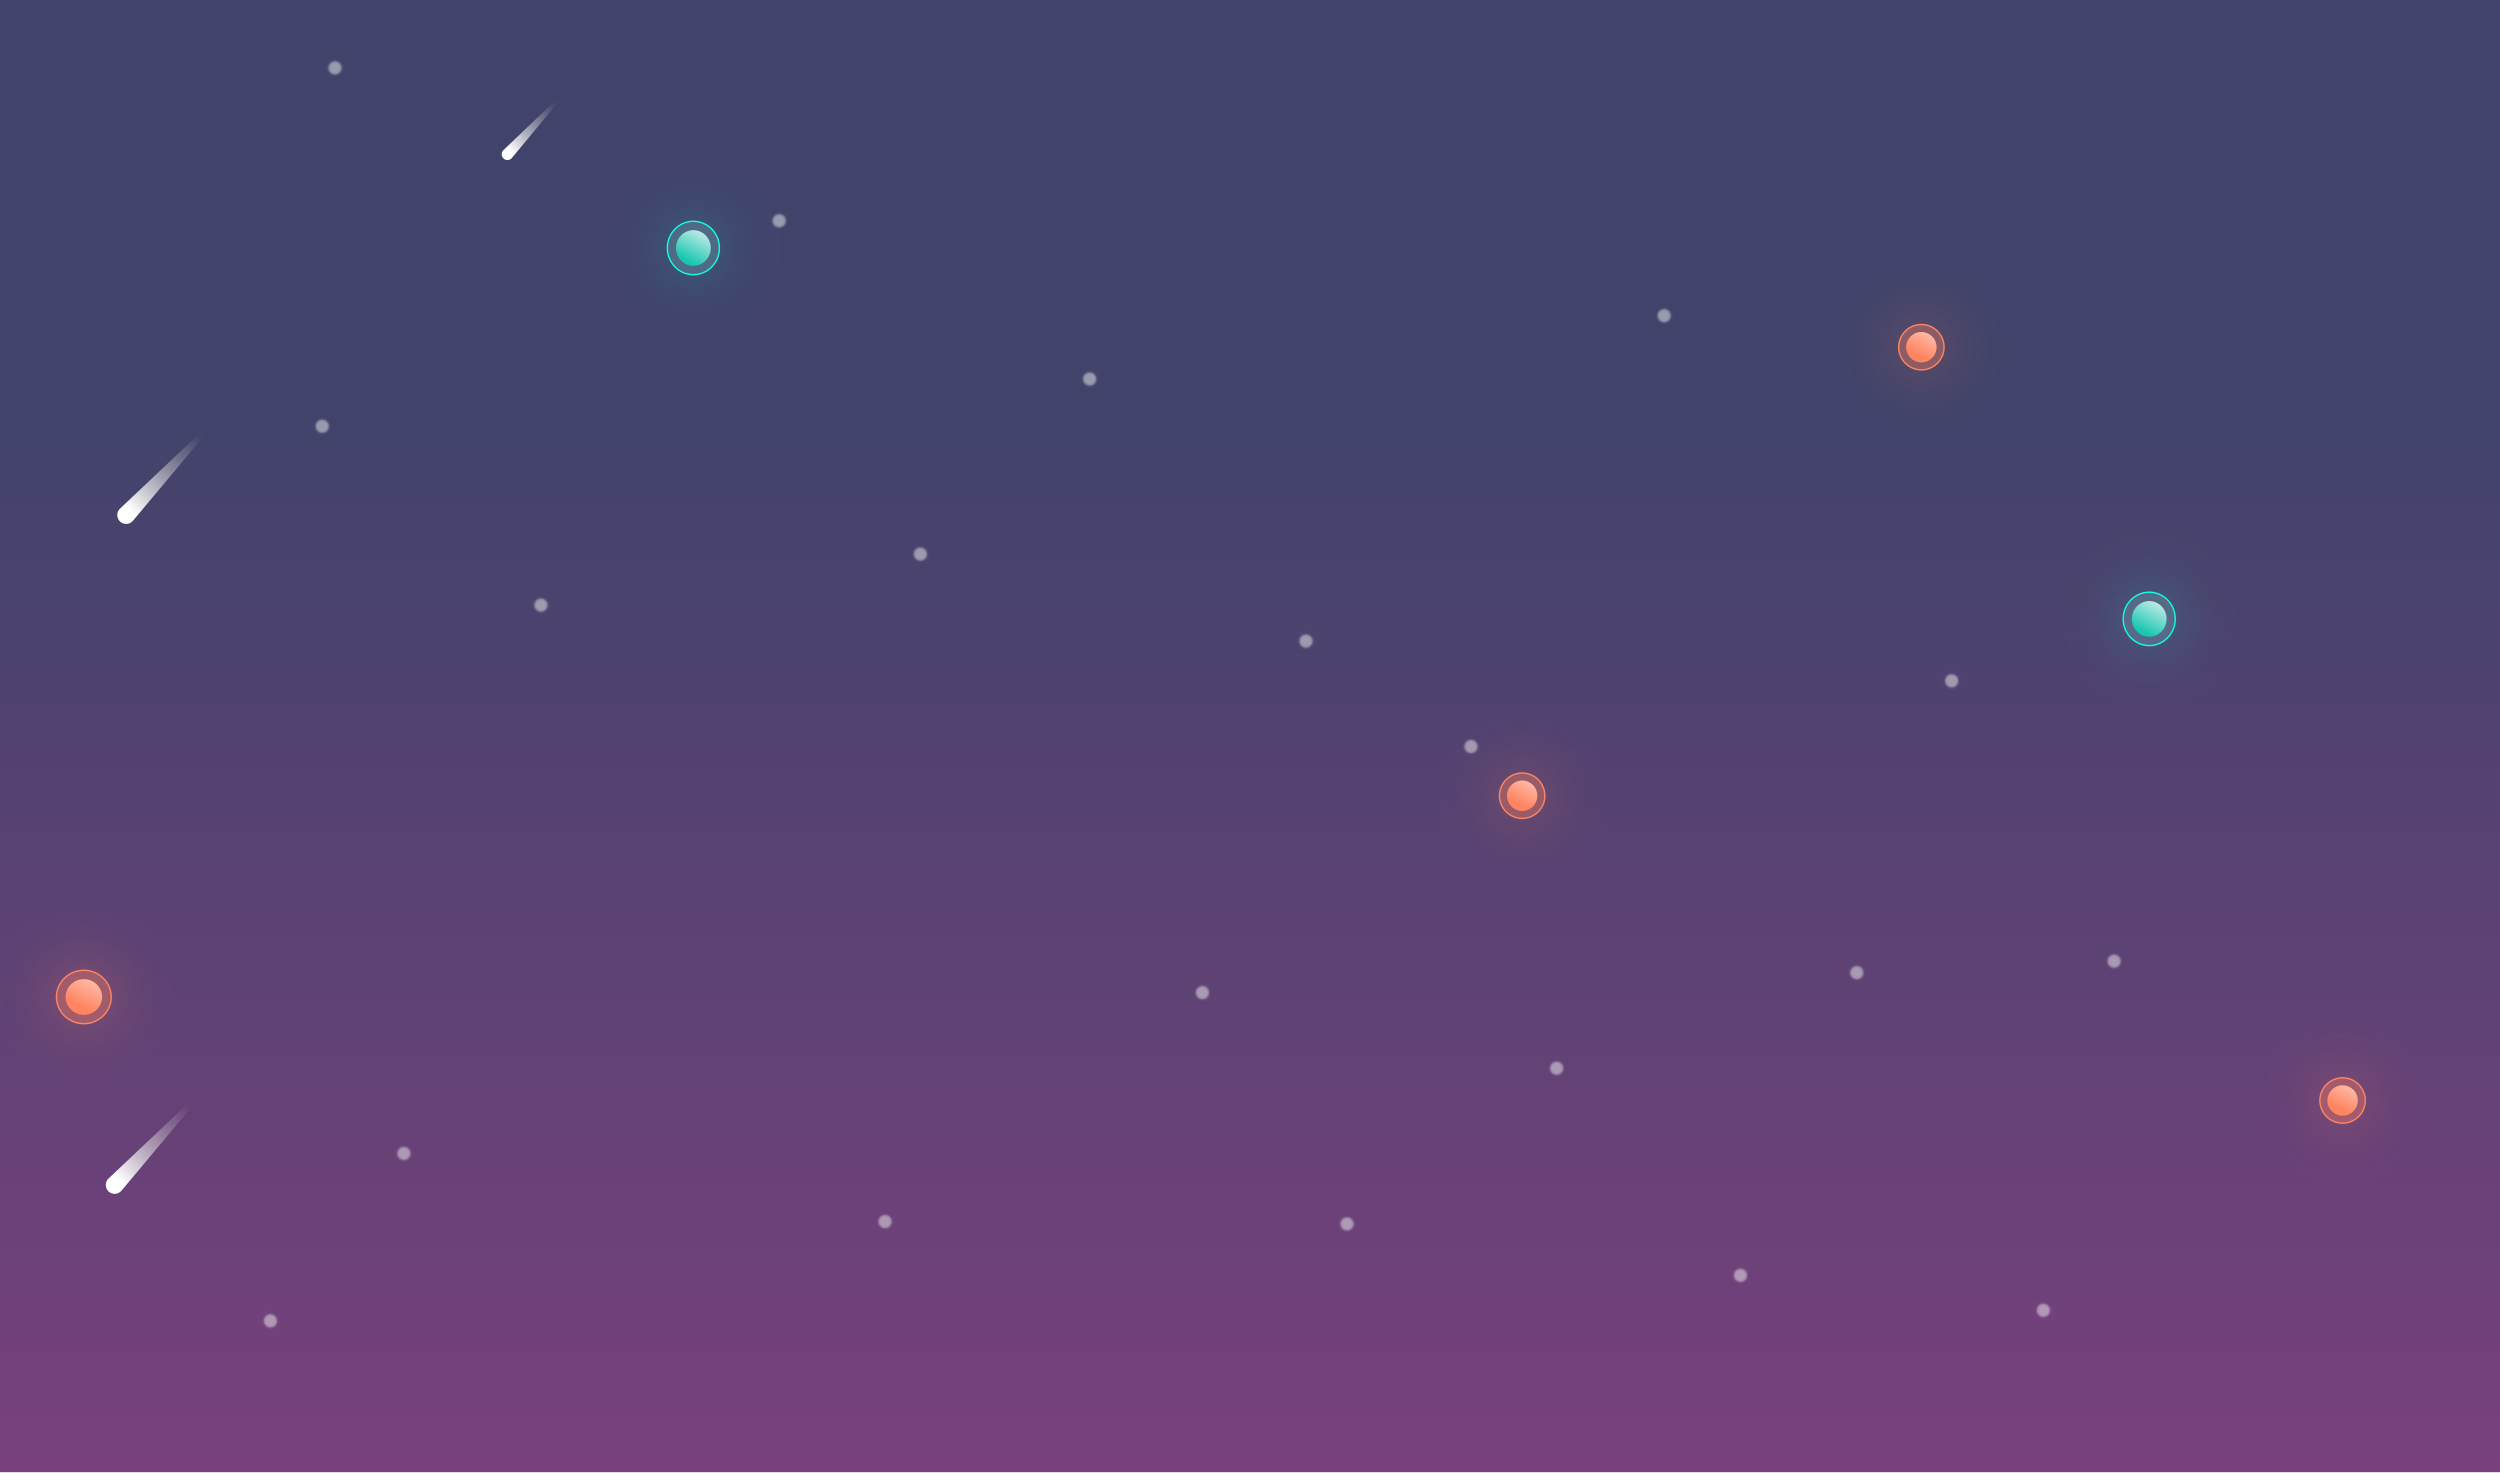
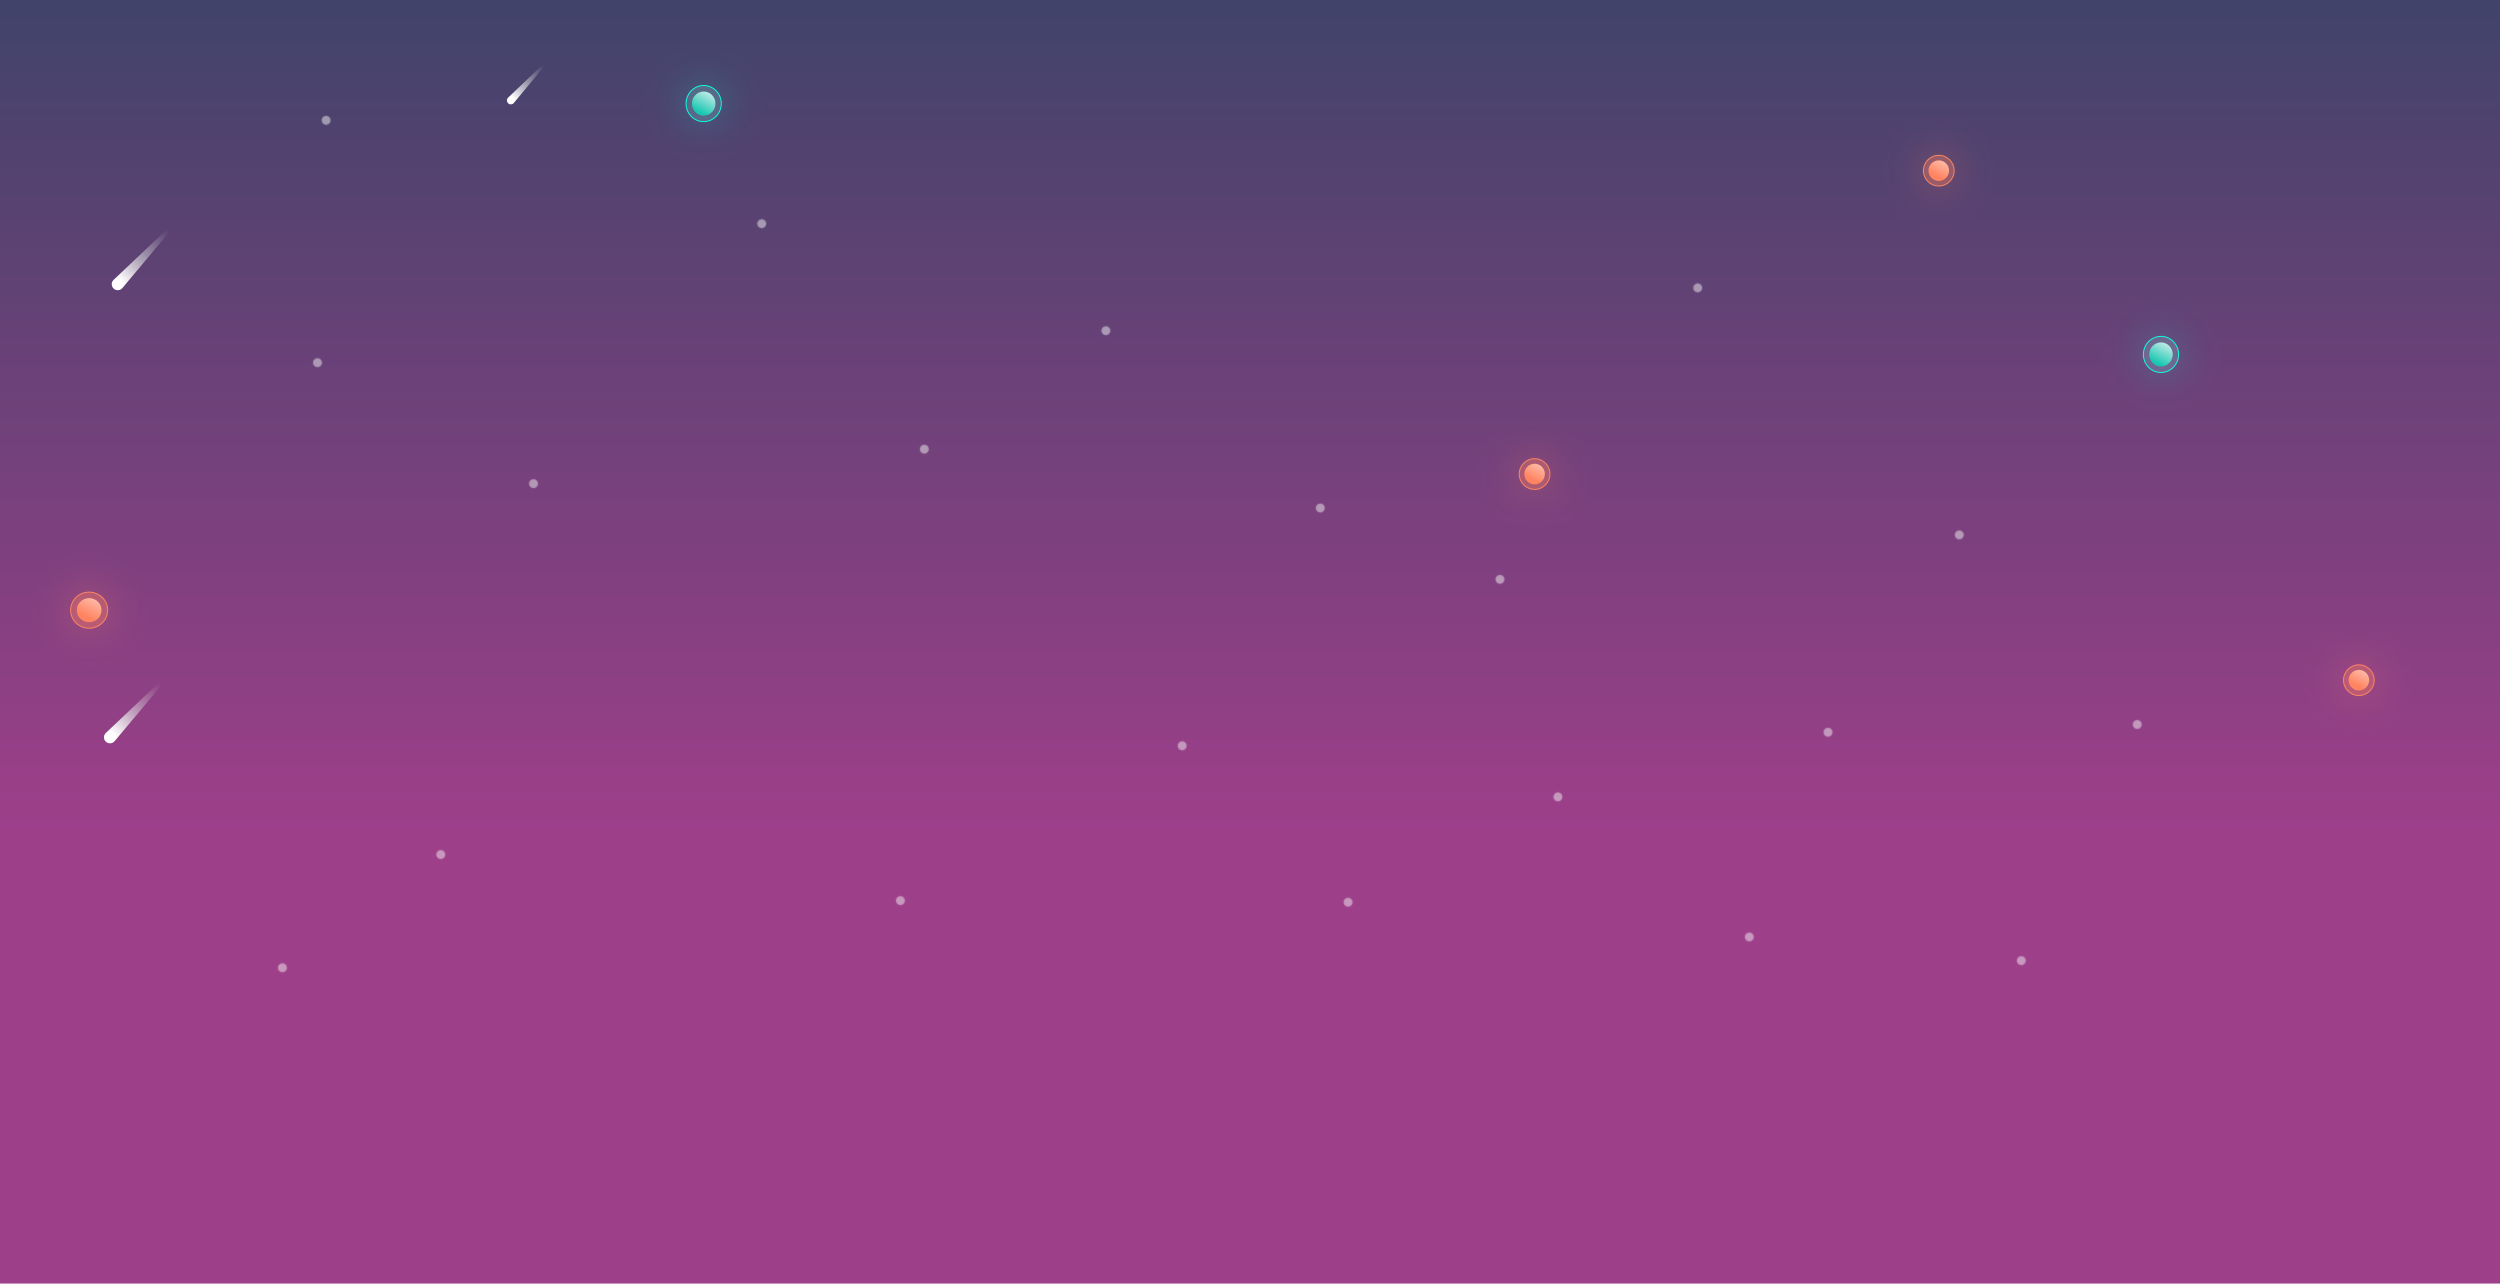
- <svg xmlns="http://www.w3.org/2000/svg" width="1739" height="1024" viewBox="0 0 1739 1024" fill="none">
+ <svg xmlns="http://www.w3.org/2000/svg" width="2571" height="1320" viewBox="0 0 2571 1320" fill="none">
  <g clip-path="url(#clip0)">
-     <rect width="1739" height="1024" fill="white" />
-     <rect x="-11" width="1750" height="1024" fill="url(#paint0_linear)" />
+     <rect width="2571" height="1320" fill="white" />
+     <rect x="-11" width="2582" height="1320" fill="url(#paint0_linear)" />
    <g filter="url(#filter0_f)">
-       <circle cx="908.459" cy="445.964" r="4.585" fill="#F2F2F2" fill-opacity="0.5" />
+       <circle cx="1357.81" cy="522.439" r="4.585" fill="#F2F2F2" fill-opacity="0.5" />
    </g>
    <g filter="url(#filter1_f)">
-       <circle cx="1291.58" cy="676.585" r="4.585" fill="#F2F2F2" fill-opacity="0.5" />
+       <circle cx="1879.94" cy="753.06" r="4.585" fill="#F2F2F2" fill-opacity="0.5" />
    </g>
    <g filter="url(#filter2_f)">
-       <circle cx="1357.58" cy="473.585" r="4.585" fill="#F2F2F2" fill-opacity="0.5" />
+       <circle cx="2014.94" cy="550.06" r="4.585" fill="#F2F2F2" fill-opacity="0.5" />
    </g>
    <g filter="url(#filter3_f)">
-       <circle cx="1157.58" cy="219.585" r="4.585" fill="#F2F2F2" fill-opacity="0.5" />
+       <circle cx="1745.94" cy="296.059" r="4.585" fill="#F2F2F2" fill-opacity="0.5" />
    </g>
    <g filter="url(#filter4_f)">
-       <circle cx="1023.23" cy="519.316" r="4.585" fill="#F2F2F2" fill-opacity="0.5" />
+       <circle cx="1542.58" cy="595.791" r="4.585" fill="#F2F2F2" fill-opacity="0.5" />
    </g>
    <g filter="url(#filter5_f)">
-       <circle cx="224.146" cy="296.508" r="4.585" fill="#F2F2F2" fill-opacity="0.5" />
+       <circle cx="326.499" cy="372.983" r="4.585" fill="#F2F2F2" fill-opacity="0.5" />
    </g>
    <g filter="url(#filter6_f)">
-       <circle cx="1082.83" cy="743.041" r="4.585" fill="#F2F2F2" fill-opacity="0.5" />
+       <circle cx="1602.18" cy="819.516" r="4.585" fill="#F2F2F2" fill-opacity="0.5" />
    </g>
    <g filter="url(#filter7_f)">
-       <circle cx="1470.58" cy="668.585" r="4.585" fill="#F2F2F2" fill-opacity="0.5" />
+       <circle cx="2197.94" cy="745.06" r="4.585" fill="#F2F2F2" fill-opacity="0.5" />
    </g>
    <g filter="url(#filter8_f)">
-       <circle cx="640.236" cy="385.448" r="4.585" fill="#F2F2F2" fill-opacity="0.5" />
+       <circle cx="950.588" cy="461.923" r="4.585" fill="#F2F2F2" fill-opacity="0.5" />
    </g>
    <g filter="url(#filter9_f)">
-       <circle r="4.585" transform="matrix(-0.146595 0.989197 -0.989197 -0.146592 836.403 690.483)" fill="#F2F2F2" fill-opacity="0.5" />
+       <circle r="4.585" transform="matrix(-0.146596 0.989196 -0.989197 -0.14659 1215.75 766.958)" fill="#F2F2F2" fill-opacity="0.5" />
    </g>
    <g filter="url(#filter10_f)">
-       <circle cx="280.944" cy="802.346" r="4.585" transform="rotate(98.4296 280.944 802.346)" fill="#F2F2F2" fill-opacity="0.5" />
+       <circle r="4.585" transform="matrix(-0.146594 0.989197 -0.989197 -0.146593 453.296 878.821)" fill="#F2F2F2" fill-opacity="0.5" />
    </g>
    <g filter="url(#filter11_f)">
-       <circle cx="376.302" cy="420.913" r="4.585" transform="rotate(98.4296 376.302 420.913)" fill="#F2F2F2" fill-opacity="0.5" />
+       <circle cx="548.654" cy="497.388" r="4.585" transform="rotate(98.4296 548.654 497.388)" fill="#F2F2F2" fill-opacity="0.5" />
    </g>
    <g filter="url(#filter12_f)">
-       <circle r="4.585" transform="matrix(-0.146595 0.989197 -0.989197 -0.146592 615.64 849.721)" fill="#F2F2F2" fill-opacity="0.5" />
+       <ellipse cx="925.993" cy="926.196" rx="4.585" ry="4.585" transform="rotate(98.4296 925.993 926.196)" fill="#F2F2F2" fill-opacity="0.5" />
    </g>
    <g filter="url(#filter13_f)">
-       <circle r="4.585" transform="matrix(-0.146595 0.989197 -0.989197 -0.146592 1421.36 911.458)" fill="#F2F2F2" fill-opacity="0.5" />
+       <circle r="4.585" transform="matrix(-0.146595 0.989197 -0.989197 -0.146592 2078.72 987.933)" fill="#F2F2F2" fill-opacity="0.5" />
    </g>
    <g filter="url(#filter14_f)">
-       <circle cx="188.093" cy="918.793" r="4.585" transform="rotate(98.4296 188.093 918.793)" fill="#F2F2F2" fill-opacity="0.5" />
+       <circle r="4.585" transform="matrix(-0.146593 0.989197 -0.989197 -0.146594 290.445 995.268)" fill="#F2F2F2" fill-opacity="0.5" />
    </g>
    <g filter="url(#filter15_f)">
-       <circle cx="542.009" cy="153.596" r="4.585" transform="rotate(178.405 542.009 153.596)" fill="#F2F2F2" fill-opacity="0.5" />
+       <circle cx="783.361" cy="230.071" r="4.585" transform="rotate(178.405 783.361 230.071)" fill="#F2F2F2" fill-opacity="0.5" />
    </g>
    <g filter="url(#filter16_f)">
-       <circle cx="757.969" cy="263.625" r="4.585" transform="rotate(178.405 757.969 263.625)" fill="#F2F2F2" fill-opacity="0.5" />
+       <circle cx="1137.32" cy="340.1" r="4.585" transform="rotate(178.405 1137.32 340.1)" fill="#F2F2F2" fill-opacity="0.5" />
    </g>
    <g filter="url(#filter17_f)">
-       <circle cx="233.044" cy="47.235" r="4.585" transform="rotate(178.405 233.044 47.2354)" fill="#F2F2F2" fill-opacity="0.5" />
+       <circle cx="335.397" cy="123.71" r="4.585" transform="rotate(178.405 335.397 123.71)" fill="#F2F2F2" fill-opacity="0.5" />
    </g>
    <g filter="url(#filter18_f)">
-       <circle cx="937.009" cy="851.362" r="4.585" transform="rotate(178.405 937.009 851.362)" fill="#F2F2F2" fill-opacity="0.5" />
+       <circle cx="1386.36" cy="927.837" r="4.585" transform="rotate(178.405 1386.36 927.837)" fill="#F2F2F2" fill-opacity="0.5" />
    </g>
    <g filter="url(#filter19_f)">
-       <circle cx="1210.65" cy="887.122" r="4.585" transform="rotate(178.405 1210.65 887.122)" fill="#F2F2F2" fill-opacity="0.5" />
-     </g>
-     <path d="M142.921 299.628C142.295 299.052 141.328 299.058 140.71 299.643L83.49 353.777C80.892 356.235 80.917 360.375 83.544 362.802V362.802C86.143 365.203 90.225 364.942 92.496 362.23L143.066 301.855C143.621 301.193 143.557 300.213 142.921 299.628V299.628Z" fill="url(#paint1_linear)" />
-     <path d="M134.921 765.628C134.295 765.052 133.328 765.058 132.71 765.643L75.49 819.777C72.892 822.235 72.917 826.375 75.544 828.802V828.802C78.143 831.203 82.225 830.942 84.496 828.23L135.066 767.855C135.621 767.193 135.557 766.213 134.921 765.628V765.628Z" fill="url(#paint2_linear)" />
-     <path d="M388.679 69.021C388.273 68.645 387.648 68.649 387.248 69.031L350.224 104.368C348.542 105.973 348.558 108.676 350.258 110.26V110.26C351.94 111.827 354.581 111.657 356.05 109.887L388.773 70.475C389.131 70.043 389.09 69.403 388.679 69.021V69.021Z" fill="url(#paint3_linear)" />
-     <path d="M500.423 172.5C500.423 182.767 492.305 191.07 482.318 191.07C472.331 191.07 464.213 182.767 464.213 172.5C464.213 162.232 472.331 153.93 482.318 153.93C492.305 153.93 500.423 162.232 500.423 172.5Z" fill="#C9FFF8" fill-opacity="0.14" stroke="#0CFFE1" />
+       <circle r="4.585" transform="matrix(-0.999613 0.0278334 -0.0278344 -0.999613 1799 963.596)" fill="#F2F2F2" fill-opacity="0.5" />
+     </g>
+     <path d="M176.274 233.628C175.648 233.052 174.681 233.058 174.063 233.643L116.843 287.777C114.245 290.235 114.269 294.375 116.897 296.802C119.496 299.203 123.577 298.942 125.849 296.23L176.419 235.855C176.974 235.193 176.91 234.213 176.274 233.628Z" fill="url(#paint1_linear)" />
+     <path d="M168.274 699.628C167.648 699.052 166.681 699.058 166.063 699.643L108.843 753.777C106.245 756.235 106.269 760.375 108.897 762.802C111.496 765.203 115.577 764.942 117.849 762.23L168.419 701.855C168.974 701.193 168.91 700.213 168.274 699.628Z" fill="url(#paint2_linear)" />
+     <path d="M561.031 65.021C560.626 64.645 560 64.649 559.6 65.031L522.576 100.368C520.894 101.973 520.91 104.676 522.611 106.26C524.292 107.827 526.933 107.657 528.403 105.887L561.125 66.475C561.484 66.043 561.442 65.403 561.031 65.021Z" fill="url(#paint3_linear)" />
+     <path d="M741.775 106.5C741.775 116.768 733.658 125.07 723.671 125.07C713.683 125.07 705.566 116.768 705.566 106.5C705.566 96.233 713.683 87.93 723.671 87.93C733.658 87.93 741.775 96.233 741.775 106.5Z" fill="#C9FFF8" fill-opacity="0.14" stroke="#0CFFE1" />
    <g filter="url(#filter20_f)">
-       <ellipse cx="482.318" cy="172.5" rx="20" ry="20.5" fill="#0CFFE1" fill-opacity="0.24" />
-     </g>
-     <ellipse cx="482.318" cy="172.5" rx="12.093" ry="12.395" fill="url(#paint4_linear)" />
-     <path d="M1513.1 430.5C1513.1 440.767 1504.99 449.07 1495 449.07C1485.01 449.07 1476.9 440.767 1476.9 430.5C1476.9 420.232 1485.01 411.93 1495 411.93C1504.99 411.93 1513.1 420.232 1513.1 430.5Z" fill="#C9FFF8" fill-opacity="0.14" stroke="#0CFFE1" />
+       <ellipse cx="723.67" cy="106.5" rx="20" ry="20.5" fill="#0CFFE1" fill-opacity="0.24" />
+     </g>
+     <ellipse cx="723.67" cy="106.5" rx="12.093" ry="12.395" fill="url(#paint4_linear)" />
+     <path d="M2240.46 364.5C2240.46 374.767 2232.34 383.07 2222.35 383.07C2212.37 383.07 2204.25 374.767 2204.25 364.5C2204.25 354.232 2212.37 345.93 2222.35 345.93C2232.34 345.93 2240.46 354.232 2240.46 364.5Z" fill="#C9FFF8" fill-opacity="0.14" stroke="#0CFFE1" />
    <g filter="url(#filter21_f)">
-       <ellipse cx="1495" cy="430.5" rx="20" ry="20.5" fill="#0CFFE1" fill-opacity="0.24" />
-     </g>
-     <ellipse cx="1495" cy="430.5" rx="12.093" ry="12.395" fill="url(#paint5_linear)" />
-     <path d="M77.353 693.5C77.353 703.744 68.842 712.07 58.318 712.07C47.794 712.07 39.283 703.744 39.283 693.5C39.283 683.255 47.794 674.93 58.318 674.93C68.842 674.93 77.353 683.255 77.353 693.5Z" fill="#FF8360" fill-opacity="0.34" stroke="#FF8562" />
+       <ellipse cx="2222.35" cy="364.5" rx="20" ry="20.5" fill="#0CFFE1" fill-opacity="0.24" />
+     </g>
+     <ellipse cx="2222.35" cy="364.5" rx="12.093" ry="12.395" fill="url(#paint5_linear)" />
+     <path d="M110.706 627.5C110.706 637.745 102.195 646.07 91.671 646.07C81.147 646.07 72.636 637.745 72.636 627.5C72.636 617.255 81.147 608.93 91.671 608.93C102.195 608.93 110.706 617.255 110.706 627.5Z" fill="#FF8360" fill-opacity="0.34" stroke="#FF8562" />
    <g filter="url(#filter22_f)">
-       <ellipse cx="58.318" cy="693.5" rx="21" ry="20.5" fill="#FF8360" fill-opacity="0.34" />
-     </g>
-     <ellipse cx="58.318" cy="693.5" rx="12.698" ry="12.395" fill="url(#paint6_linear)" />
-     <circle cx="1058.82" cy="553.5" r="15.779" fill="#FF8360" fill-opacity="0.34" stroke="#FF8562" />
+       <ellipse cx="91.67" cy="627.5" rx="21" ry="20.5" fill="#FF8360" fill-opacity="0.34" />
+     </g>
+     <ellipse cx="91.67" cy="627.5" rx="12.698" ry="12.395" fill="url(#paint6_linear)" />
+     <circle cx="1578.17" cy="487.5" r="15.779" fill="#FF8360" fill-opacity="0.34" stroke="#FF8562" />
    <g filter="url(#filter23_f)">
-       <circle cx="1058.82" cy="553.5" r="17.5" fill="#FF8360" fill-opacity="0.34" />
-     </g>
-     <circle cx="1058.82" cy="553.5" r="10.581" fill="url(#paint7_linear)" />
-     <circle cx="1336.5" cy="241.5" r="15.779" fill="#FF8360" fill-opacity="0.34" stroke="#FF8562" />
+       <circle cx="1578.17" cy="487.5" r="17.5" fill="#FF8360" fill-opacity="0.34" />
+     </g>
+     <circle cx="1578.17" cy="487.5" r="10.581" fill="url(#paint7_linear)" />
+     <circle cx="1993.85" cy="175.5" r="15.779" fill="#FF8360" fill-opacity="0.34" stroke="#FF8562" />
    <g filter="url(#filter24_f)">
-       <circle cx="1336.5" cy="241.5" r="17.5" fill="#FF8360" fill-opacity="0.34" />
-     </g>
-     <circle cx="1336.5" cy="241.5" r="10.581" fill="url(#paint8_linear)" />
-     <circle cx="1629.5" cy="765.5" r="15.779" fill="#FF8360" fill-opacity="0.34" stroke="#FF8562" />
+       <circle cx="1993.85" cy="175.5" r="17.5" fill="#FF8360" fill-opacity="0.34" />
+     </g>
+     <circle cx="1993.85" cy="175.5" r="10.581" fill="url(#paint8_linear)" />
+     <circle cx="2425.85" cy="699.5" r="15.779" fill="#FF8360" fill-opacity="0.34" stroke="#FF8562" />
    <g filter="url(#filter25_f)">
-       <circle cx="1629.5" cy="765.5" r="17.5" fill="#FF8360" fill-opacity="0.34" />
-     </g>
-     <circle cx="1629.5" cy="765.5" r="10.581" fill="url(#paint9_linear)" />
+       <circle cx="2425.85" cy="699.5" r="17.5" fill="#FF8360" fill-opacity="0.34" />
+     </g>
+     <circle cx="2425.85" cy="699.5" r="10.581" fill="url(#paint9_linear)" />
  </g>
  <defs>
-     <filter id="filter0_f" x="901.875" y="439.379" width="13.169" height="13.169" filterUnits="userSpaceOnUse" color-interpolation-filters="sRGB">
-       <feFlood flood-opacity="0" result="BackgroundImageFix" />
-       <feBlend mode="normal" in="SourceGraphic" in2="BackgroundImageFix" result="shape" />
-       <feGaussianBlur stdDeviation="1" result="effect1_foregroundBlur" />
-     </filter>
-     <filter id="filter1_f" x="1285" y="670" width="13.169" height="13.169" filterUnits="userSpaceOnUse" color-interpolation-filters="sRGB">
-       <feFlood flood-opacity="0" result="BackgroundImageFix" />
-       <feBlend mode="normal" in="SourceGraphic" in2="BackgroundImageFix" result="shape" />
-       <feGaussianBlur stdDeviation="1" result="effect1_foregroundBlur" />
-     </filter>
-     <filter id="filter2_f" x="1351" y="467" width="13.169" height="13.169" filterUnits="userSpaceOnUse" color-interpolation-filters="sRGB">
-       <feFlood flood-opacity="0" result="BackgroundImageFix" />
-       <feBlend mode="normal" in="SourceGraphic" in2="BackgroundImageFix" result="shape" />
-       <feGaussianBlur stdDeviation="1" result="effect1_foregroundBlur" />
-     </filter>
-     <filter id="filter3_f" x="1151" y="213" width="13.169" height="13.169" filterUnits="userSpaceOnUse" color-interpolation-filters="sRGB">
-       <feFlood flood-opacity="0" result="BackgroundImageFix" />
-       <feBlend mode="normal" in="SourceGraphic" in2="BackgroundImageFix" result="shape" />
-       <feGaussianBlur stdDeviation="1" result="effect1_foregroundBlur" />
-     </filter>
-     <filter id="filter4_f" x="1016.65" y="512.732" width="13.169" height="13.169" filterUnits="userSpaceOnUse" color-interpolation-filters="sRGB">
-       <feFlood flood-opacity="0" result="BackgroundImageFix" />
-       <feBlend mode="normal" in="SourceGraphic" in2="BackgroundImageFix" result="shape" />
-       <feGaussianBlur stdDeviation="1" result="effect1_foregroundBlur" />
-     </filter>
-     <filter id="filter5_f" x="217.562" y="289.923" width="13.169" height="13.169" filterUnits="userSpaceOnUse" color-interpolation-filters="sRGB">
-       <feFlood flood-opacity="0" result="BackgroundImageFix" />
-       <feBlend mode="normal" in="SourceGraphic" in2="BackgroundImageFix" result="shape" />
-       <feGaussianBlur stdDeviation="1" result="effect1_foregroundBlur" />
-     </filter>
-     <filter id="filter6_f" x="1076.25" y="736.457" width="13.169" height="13.169" filterUnits="userSpaceOnUse" color-interpolation-filters="sRGB">
-       <feFlood flood-opacity="0" result="BackgroundImageFix" />
-       <feBlend mode="normal" in="SourceGraphic" in2="BackgroundImageFix" result="shape" />
-       <feGaussianBlur stdDeviation="1" result="effect1_foregroundBlur" />
-     </filter>
-     <filter id="filter7_f" x="1464" y="662" width="13.169" height="13.169" filterUnits="userSpaceOnUse" color-interpolation-filters="sRGB">
-       <feFlood flood-opacity="0" result="BackgroundImageFix" />
-       <feBlend mode="normal" in="SourceGraphic" in2="BackgroundImageFix" result="shape" />
-       <feGaussianBlur stdDeviation="1" result="effect1_foregroundBlur" />
-     </filter>
-     <filter id="filter8_f" x="633.651" y="378.863" width="13.169" height="13.169" filterUnits="userSpaceOnUse" color-interpolation-filters="sRGB">
-       <feFlood flood-opacity="0" result="BackgroundImageFix" />
-       <feBlend mode="normal" in="SourceGraphic" in2="BackgroundImageFix" result="shape" />
-       <feGaussianBlur stdDeviation="1" result="effect1_foregroundBlur" />
-     </filter>
-     <filter id="filter9_f" x="829.817" y="683.898" width="13.17" height="13.17" filterUnits="userSpaceOnUse" color-interpolation-filters="sRGB">
-       <feFlood flood-opacity="0" result="BackgroundImageFix" />
-       <feBlend mode="normal" in="SourceGraphic" in2="BackgroundImageFix" result="shape" />
-       <feGaussianBlur stdDeviation="1" result="effect1_foregroundBlur" />
-     </filter>
-     <filter id="filter10_f" x="273.736" y="795.139" width="14.414" height="14.414" filterUnits="userSpaceOnUse" color-interpolation-filters="sRGB">
-       <feFlood flood-opacity="0" result="BackgroundImageFix" />
-       <feBlend mode="normal" in="SourceGraphic" in2="BackgroundImageFix" result="shape" />
-       <feGaussianBlur stdDeviation="1" result="effect1_foregroundBlur" />
-     </filter>
-     <filter id="filter11_f" x="369.095" y="413.706" width="14.414" height="14.414" filterUnits="userSpaceOnUse" color-interpolation-filters="sRGB">
-       <feFlood flood-opacity="0" result="BackgroundImageFix" />
-       <feBlend mode="normal" in="SourceGraphic" in2="BackgroundImageFix" result="shape" />
-       <feGaussianBlur stdDeviation="1" result="effect1_foregroundBlur" />
-     </filter>
-     <filter id="filter12_f" x="609.055" y="843.136" width="13.17" height="13.17" filterUnits="userSpaceOnUse" color-interpolation-filters="sRGB">
-       <feFlood flood-opacity="0" result="BackgroundImageFix" />
-       <feBlend mode="normal" in="SourceGraphic" in2="BackgroundImageFix" result="shape" />
-       <feGaussianBlur stdDeviation="1" result="effect1_foregroundBlur" />
-     </filter>
-     <filter id="filter13_f" x="1414.78" y="904.873" width="13.17" height="13.17" filterUnits="userSpaceOnUse" color-interpolation-filters="sRGB">
-       <feFlood flood-opacity="0" result="BackgroundImageFix" />
-       <feBlend mode="normal" in="SourceGraphic" in2="BackgroundImageFix" result="shape" />
-       <feGaussianBlur stdDeviation="1" result="effect1_foregroundBlur" />
-     </filter>
-     <filter id="filter14_f" x="180.886" y="911.586" width="14.414" height="14.414" filterUnits="userSpaceOnUse" color-interpolation-filters="sRGB">
-       <feFlood flood-opacity="0" result="BackgroundImageFix" />
-       <feBlend mode="normal" in="SourceGraphic" in2="BackgroundImageFix" result="shape" />
-       <feGaussianBlur stdDeviation="1" result="effect1_foregroundBlur" />
-     </filter>
-     <filter id="filter15_f" x="535.298" y="146.886" width="13.421" height="13.421" filterUnits="userSpaceOnUse" color-interpolation-filters="sRGB">
-       <feFlood flood-opacity="0" result="BackgroundImageFix" />
-       <feBlend mode="normal" in="SourceGraphic" in2="BackgroundImageFix" result="shape" />
-       <feGaussianBlur stdDeviation="1" result="effect1_foregroundBlur" />
-     </filter>
-     <filter id="filter16_f" x="751.258" y="256.915" width="13.421" height="13.421" filterUnits="userSpaceOnUse" color-interpolation-filters="sRGB">
-       <feFlood flood-opacity="0" result="BackgroundImageFix" />
-       <feBlend mode="normal" in="SourceGraphic" in2="BackgroundImageFix" result="shape" />
-       <feGaussianBlur stdDeviation="1" result="effect1_foregroundBlur" />
-     </filter>
-     <filter id="filter17_f" x="226.334" y="40.525" width="13.421" height="13.421" filterUnits="userSpaceOnUse" color-interpolation-filters="sRGB">
-       <feFlood flood-opacity="0" result="BackgroundImageFix" />
-       <feBlend mode="normal" in="SourceGraphic" in2="BackgroundImageFix" result="shape" />
-       <feGaussianBlur stdDeviation="1" result="effect1_foregroundBlur" />
-     </filter>
-     <filter id="filter18_f" x="930.299" y="844.652" width="13.421" height="13.421" filterUnits="userSpaceOnUse" color-interpolation-filters="sRGB">
-       <feFlood flood-opacity="0" result="BackgroundImageFix" />
-       <feBlend mode="normal" in="SourceGraphic" in2="BackgroundImageFix" result="shape" />
-       <feGaussianBlur stdDeviation="1" result="effect1_foregroundBlur" />
-     </filter>
-     <filter id="filter19_f" x="1203.94" y="880.411" width="13.421" height="13.421" filterUnits="userSpaceOnUse" color-interpolation-filters="sRGB">
-       <feFlood flood-opacity="0" result="BackgroundImageFix" />
-       <feBlend mode="normal" in="SourceGraphic" in2="BackgroundImageFix" result="shape" />
-       <feGaussianBlur stdDeviation="1" result="effect1_foregroundBlur" />
-     </filter>
-     <filter id="filter20_f" x="422.318" y="112" width="120" height="121" filterUnits="userSpaceOnUse" color-interpolation-filters="sRGB">
-       <feFlood flood-opacity="0" result="BackgroundImageFix" />
-       <feBlend mode="normal" in="SourceGraphic" in2="BackgroundImageFix" result="shape" />
-       <feGaussianBlur stdDeviation="20" result="effect1_foregroundBlur" />
-     </filter>
-     <filter id="filter21_f" x="1435" y="370" width="120" height="121" filterUnits="userSpaceOnUse" color-interpolation-filters="sRGB">
-       <feFlood flood-opacity="0" result="BackgroundImageFix" />
-       <feBlend mode="normal" in="SourceGraphic" in2="BackgroundImageFix" result="shape" />
-       <feGaussianBlur stdDeviation="20" result="effect1_foregroundBlur" />
-     </filter>
-     <filter id="filter22_f" x="-2.682" y="633" width="122" height="121" filterUnits="userSpaceOnUse" color-interpolation-filters="sRGB">
-       <feFlood flood-opacity="0" result="BackgroundImageFix" />
-       <feBlend mode="normal" in="SourceGraphic" in2="BackgroundImageFix" result="shape" />
-       <feGaussianBlur stdDeviation="20" result="effect1_foregroundBlur" />
-     </filter>
-     <filter id="filter23_f" x="1001.32" y="496" width="115" height="115" filterUnits="userSpaceOnUse" color-interpolation-filters="sRGB">
-       <feFlood flood-opacity="0" result="BackgroundImageFix" />
-       <feBlend mode="normal" in="SourceGraphic" in2="BackgroundImageFix" result="shape" />
-       <feGaussianBlur stdDeviation="20" result="effect1_foregroundBlur" />
-     </filter>
-     <filter id="filter24_f" x="1279" y="184" width="115" height="115" filterUnits="userSpaceOnUse" color-interpolation-filters="sRGB">
-       <feFlood flood-opacity="0" result="BackgroundImageFix" />
-       <feBlend mode="normal" in="SourceGraphic" in2="BackgroundImageFix" result="shape" />
-       <feGaussianBlur stdDeviation="20" result="effect1_foregroundBlur" />
-     </filter>
-     <filter id="filter25_f" x="1572" y="708" width="115" height="115" filterUnits="userSpaceOnUse" color-interpolation-filters="sRGB">
-       <feFlood flood-opacity="0" result="BackgroundImageFix" />
-       <feBlend mode="normal" in="SourceGraphic" in2="BackgroundImageFix" result="shape" />
-       <feGaussianBlur stdDeviation="20" result="effect1_foregroundBlur" />
-     </filter>
-     <linearGradient id="paint0_linear" x1="864" y1="0" x2="864" y2="1522.25" gradientUnits="userSpaceOnUse">
-       <stop offset="0.19" stop-color="#41436A" />
-       <stop offset="1" stop-color="#9E3F8A" />
-     </linearGradient>
-     <linearGradient id="paint1_linear" x1="83.725" y1="361.963" x2="147.555" y2="295.176" gradientUnits="userSpaceOnUse">
+     <filter id="filter0_f" x="1351.23" y="515.854" width="13.169" height="13.169" filterUnits="userSpaceOnUse" color-interpolation-filters="sRGB">
+       <feFlood flood-opacity="0" result="BackgroundImageFix" />
+       <feBlend mode="normal" in="SourceGraphic" in2="BackgroundImageFix" result="shape" />
+       <feGaussianBlur stdDeviation="1" result="effect1_foregroundBlur" />
+     </filter>
+     <filter id="filter1_f" x="1873.35" y="746.475" width="13.169" height="13.169" filterUnits="userSpaceOnUse" color-interpolation-filters="sRGB">
+       <feFlood flood-opacity="0" result="BackgroundImageFix" />
+       <feBlend mode="normal" in="SourceGraphic" in2="BackgroundImageFix" result="shape" />
+       <feGaussianBlur stdDeviation="1" result="effect1_foregroundBlur" />
+     </filter>
+     <filter id="filter2_f" x="2008.35" y="543.475" width="13.169" height="13.169" filterUnits="userSpaceOnUse" color-interpolation-filters="sRGB">
+       <feFlood flood-opacity="0" result="BackgroundImageFix" />
+       <feBlend mode="normal" in="SourceGraphic" in2="BackgroundImageFix" result="shape" />
+       <feGaussianBlur stdDeviation="1" result="effect1_foregroundBlur" />
+     </filter>
+     <filter id="filter3_f" x="1739.35" y="289.475" width="13.169" height="13.169" filterUnits="userSpaceOnUse" color-interpolation-filters="sRGB">
+       <feFlood flood-opacity="0" result="BackgroundImageFix" />
+       <feBlend mode="normal" in="SourceGraphic" in2="BackgroundImageFix" result="shape" />
+       <feGaussianBlur stdDeviation="1" result="effect1_foregroundBlur" />
+     </filter>
+     <filter id="filter4_f" x="1536" y="589.207" width="13.169" height="13.169" filterUnits="userSpaceOnUse" color-interpolation-filters="sRGB">
+       <feFlood flood-opacity="0" result="BackgroundImageFix" />
+       <feBlend mode="normal" in="SourceGraphic" in2="BackgroundImageFix" result="shape" />
+       <feGaussianBlur stdDeviation="1" result="effect1_foregroundBlur" />
+     </filter>
+     <filter id="filter5_f" x="319.914" y="366.398" width="13.169" height="13.169" filterUnits="userSpaceOnUse" color-interpolation-filters="sRGB">
+       <feFlood flood-opacity="0" result="BackgroundImageFix" />
+       <feBlend mode="normal" in="SourceGraphic" in2="BackgroundImageFix" result="shape" />
+       <feGaussianBlur stdDeviation="1" result="effect1_foregroundBlur" />
+     </filter>
+     <filter id="filter6_f" x="1595.6" y="812.932" width="13.169" height="13.169" filterUnits="userSpaceOnUse" color-interpolation-filters="sRGB">
+       <feFlood flood-opacity="0" result="BackgroundImageFix" />
+       <feBlend mode="normal" in="SourceGraphic" in2="BackgroundImageFix" result="shape" />
+       <feGaussianBlur stdDeviation="1" result="effect1_foregroundBlur" />
+     </filter>
+     <filter id="filter7_f" x="2191.35" y="738.475" width="13.169" height="13.169" filterUnits="userSpaceOnUse" color-interpolation-filters="sRGB">
+       <feFlood flood-opacity="0" result="BackgroundImageFix" />
+       <feBlend mode="normal" in="SourceGraphic" in2="BackgroundImageFix" result="shape" />
+       <feGaussianBlur stdDeviation="1" result="effect1_foregroundBlur" />
+     </filter>
+     <filter id="filter8_f" x="944.003" y="455.338" width="13.169" height="13.169" filterUnits="userSpaceOnUse" color-interpolation-filters="sRGB">
+       <feFlood flood-opacity="0" result="BackgroundImageFix" />
+       <feBlend mode="normal" in="SourceGraphic" in2="BackgroundImageFix" result="shape" />
+       <feGaussianBlur stdDeviation="1" result="effect1_foregroundBlur" />
+     </filter>
+     <filter id="filter9_f" x="1209.17" y="760.373" width="13.17" height="13.17" filterUnits="userSpaceOnUse" color-interpolation-filters="sRGB">
+       <feFlood flood-opacity="0" result="BackgroundImageFix" />
+       <feBlend mode="normal" in="SourceGraphic" in2="BackgroundImageFix" result="shape" />
+       <feGaussianBlur stdDeviation="1" result="effect1_foregroundBlur" />
+     </filter>
+     <filter id="filter10_f" x="446.711" y="872.236" width="13.17" height="13.17" filterUnits="userSpaceOnUse" color-interpolation-filters="sRGB">
+       <feFlood flood-opacity="0" result="BackgroundImageFix" />
+       <feBlend mode="normal" in="SourceGraphic" in2="BackgroundImageFix" result="shape" />
+       <feGaussianBlur stdDeviation="1" result="effect1_foregroundBlur" />
+     </filter>
+     <filter id="filter11_f" x="541.447" y="490.181" width="14.414" height="14.414" filterUnits="userSpaceOnUse" color-interpolation-filters="sRGB">
+       <feFlood flood-opacity="0" result="BackgroundImageFix" />
+       <feBlend mode="normal" in="SourceGraphic" in2="BackgroundImageFix" result="shape" />
+       <feGaussianBlur stdDeviation="1" result="effect1_foregroundBlur" />
+     </filter>
+     <filter id="filter12_f" x="918.786" y="918.989" width="14.414" height="14.414" filterUnits="userSpaceOnUse" color-interpolation-filters="sRGB">
+       <feFlood flood-opacity="0" result="BackgroundImageFix" />
+       <feBlend mode="normal" in="SourceGraphic" in2="BackgroundImageFix" result="shape" />
+       <feGaussianBlur stdDeviation="1" result="effect1_foregroundBlur" />
+     </filter>
+     <filter id="filter13_f" x="2072.13" y="981.348" width="13.17" height="13.17" filterUnits="userSpaceOnUse" color-interpolation-filters="sRGB">
+       <feFlood flood-opacity="0" result="BackgroundImageFix" />
+       <feBlend mode="normal" in="SourceGraphic" in2="BackgroundImageFix" result="shape" />
+       <feGaussianBlur stdDeviation="1" result="effect1_foregroundBlur" />
+     </filter>
+     <filter id="filter14_f" x="283.86" y="988.683" width="13.17" height="13.17" filterUnits="userSpaceOnUse" color-interpolation-filters="sRGB">
+       <feFlood flood-opacity="0" result="BackgroundImageFix" />
+       <feBlend mode="normal" in="SourceGraphic" in2="BackgroundImageFix" result="shape" />
+       <feGaussianBlur stdDeviation="1" result="effect1_foregroundBlur" />
+     </filter>
+     <filter id="filter15_f" x="776.65" y="223.361" width="13.421" height="13.421" filterUnits="userSpaceOnUse" color-interpolation-filters="sRGB">
+       <feFlood flood-opacity="0" result="BackgroundImageFix" />
+       <feBlend mode="normal" in="SourceGraphic" in2="BackgroundImageFix" result="shape" />
+       <feGaussianBlur stdDeviation="1" result="effect1_foregroundBlur" />
+     </filter>
+     <filter id="filter16_f" x="1130.61" y="333.39" width="13.421" height="13.421" filterUnits="userSpaceOnUse" color-interpolation-filters="sRGB">
+       <feFlood flood-opacity="0" result="BackgroundImageFix" />
+       <feBlend mode="normal" in="SourceGraphic" in2="BackgroundImageFix" result="shape" />
+       <feGaussianBlur stdDeviation="1" result="effect1_foregroundBlur" />
+     </filter>
+     <filter id="filter17_f" x="328.686" y="117" width="13.421" height="13.421" filterUnits="userSpaceOnUse" color-interpolation-filters="sRGB">
+       <feFlood flood-opacity="0" result="BackgroundImageFix" />
+       <feBlend mode="normal" in="SourceGraphic" in2="BackgroundImageFix" result="shape" />
+       <feGaussianBlur stdDeviation="1" result="effect1_foregroundBlur" />
+     </filter>
+     <filter id="filter18_f" x="1379.65" y="921.127" width="13.421" height="13.421" filterUnits="userSpaceOnUse" color-interpolation-filters="sRGB">
+       <feFlood flood-opacity="0" result="BackgroundImageFix" />
+       <feBlend mode="normal" in="SourceGraphic" in2="BackgroundImageFix" result="shape" />
+       <feGaussianBlur stdDeviation="1" result="effect1_foregroundBlur" />
+     </filter>
+     <filter id="filter19_f" x="1792.42" y="957.012" width="13.169" height="13.169" filterUnits="userSpaceOnUse" color-interpolation-filters="sRGB">
+       <feFlood flood-opacity="0" result="BackgroundImageFix" />
+       <feBlend mode="normal" in="SourceGraphic" in2="BackgroundImageFix" result="shape" />
+       <feGaussianBlur stdDeviation="1" result="effect1_foregroundBlur" />
+     </filter>
+     <filter id="filter20_f" x="663.67" y="46" width="120" height="121" filterUnits="userSpaceOnUse" color-interpolation-filters="sRGB">
+       <feFlood flood-opacity="0" result="BackgroundImageFix" />
+       <feBlend mode="normal" in="SourceGraphic" in2="BackgroundImageFix" result="shape" />
+       <feGaussianBlur stdDeviation="20" result="effect1_foregroundBlur" />
+     </filter>
+     <filter id="filter21_f" x="2162.35" y="304" width="120" height="121" filterUnits="userSpaceOnUse" color-interpolation-filters="sRGB">
+       <feFlood flood-opacity="0" result="BackgroundImageFix" />
+       <feBlend mode="normal" in="SourceGraphic" in2="BackgroundImageFix" result="shape" />
+       <feGaussianBlur stdDeviation="20" result="effect1_foregroundBlur" />
+     </filter>
+     <filter id="filter22_f" x="30.67" y="567" width="122" height="121" filterUnits="userSpaceOnUse" color-interpolation-filters="sRGB">
+       <feFlood flood-opacity="0" result="BackgroundImageFix" />
+       <feBlend mode="normal" in="SourceGraphic" in2="BackgroundImageFix" result="shape" />
+       <feGaussianBlur stdDeviation="20" result="effect1_foregroundBlur" />
+     </filter>
+     <filter id="filter23_f" x="1520.67" y="430" width="115" height="115" filterUnits="userSpaceOnUse" color-interpolation-filters="sRGB">
+       <feFlood flood-opacity="0" result="BackgroundImageFix" />
+       <feBlend mode="normal" in="SourceGraphic" in2="BackgroundImageFix" result="shape" />
+       <feGaussianBlur stdDeviation="20" result="effect1_foregroundBlur" />
+     </filter>
+     <filter id="filter24_f" x="1936.35" y="118" width="115" height="115" filterUnits="userSpaceOnUse" color-interpolation-filters="sRGB">
+       <feFlood flood-opacity="0" result="BackgroundImageFix" />
+       <feBlend mode="normal" in="SourceGraphic" in2="BackgroundImageFix" result="shape" />
+       <feGaussianBlur stdDeviation="20" result="effect1_foregroundBlur" />
+     </filter>
+     <filter id="filter25_f" x="2368.35" y="642" width="115" height="115" filterUnits="userSpaceOnUse" color-interpolation-filters="sRGB">
+       <feFlood flood-opacity="0" result="BackgroundImageFix" />
+       <feBlend mode="normal" in="SourceGraphic" in2="BackgroundImageFix" result="shape" />
+       <feGaussianBlur stdDeviation="20" result="effect1_foregroundBlur" />
+     </filter>
+     <linearGradient id="paint0_linear" x1="1280" y1="-142.5" x2="1280" y2="1072" gradientUnits="userSpaceOnUse">
+       <stop offset="0.121" stop-color="#41436A" />
+       <stop offset="0.822" stop-color="#9E3F8A" />
+     </linearGradient>
+     <linearGradient id="paint1_linear" x1="117.078" y1="295.963" x2="180.908" y2="229.176" gradientUnits="userSpaceOnUse">
      <stop offset="0.109" stop-color="white" />
      <stop offset="0.886" stop-color="#C4C4C4" stop-opacity="0" />
    </linearGradient>
-     <linearGradient id="paint2_linear" x1="75.725" y1="827.963" x2="139.555" y2="761.176" gradientUnits="userSpaceOnUse">
+     <linearGradient id="paint2_linear" x1="109.078" y1="761.963" x2="172.908" y2="695.176" gradientUnits="userSpaceOnUse">
      <stop offset="0.109" stop-color="white" />
      <stop offset="0.886" stop-color="#C4C4C4" stop-opacity="0" />
    </linearGradient>
-     <linearGradient id="paint3_linear" x1="350.375" y1="109.712" x2="392.057" y2="66.481" gradientUnits="userSpaceOnUse">
+     <linearGradient id="paint3_linear" x1="522.728" y1="105.712" x2="564.41" y2="62.481" gradientUnits="userSpaceOnUse">
      <stop offset="0.109" stop-color="white" />
      <stop offset="0.886" stop-color="#C4C4C4" stop-opacity="0" />
    </linearGradient>
-     <linearGradient id="paint4_linear" x1="493.016" y1="153.669" x2="475.854" y2="185.739" gradientUnits="userSpaceOnUse">
+     <linearGradient id="paint4_linear" x1="734.368" y1="87.669" x2="717.206" y2="119.739" gradientUnits="userSpaceOnUse">
      <stop offset="0.11" stop-color="#E5F2F1" />
      <stop offset="0.866" stop-color="#18C7B1" />
    </linearGradient>
-     <linearGradient id="paint5_linear" x1="1505.7" y1="411.669" x2="1488.54" y2="443.739" gradientUnits="userSpaceOnUse">
+     <linearGradient id="paint5_linear" x1="2233.05" y1="345.669" x2="2215.89" y2="377.739" gradientUnits="userSpaceOnUse">
      <stop offset="0.11" stop-color="#E5F2F1" />
      <stop offset="0.866" stop-color="#18C7B1" />
    </linearGradient>
-     <linearGradient id="paint6_linear" x1="69.55" y1="674.669" x2="52.861" y2="707.417" gradientUnits="userSpaceOnUse">
-       <stop stop-color="#FDD1C5" />
-       <stop offset="0.78" stop-color="#FF8562" />
-     </linearGradient>
-     <linearGradient id="paint7_linear" x1="1068.18" y1="537.424" x2="1053.73" y2="565.099" gradientUnits="userSpaceOnUse">
-       <stop stop-color="#FDD1C5" />
-       <stop offset="0.78" stop-color="#FF8562" />
-     </linearGradient>
-     <linearGradient id="paint8_linear" x1="1345.86" y1="225.424" x2="1331.41" y2="253.099" gradientUnits="userSpaceOnUse">
-       <stop stop-color="#FDD1C5" />
-       <stop offset="0.78" stop-color="#FF8562" />
-     </linearGradient>
-     <linearGradient id="paint9_linear" x1="1638.86" y1="749.424" x2="1624.41" y2="777.099" gradientUnits="userSpaceOnUse">
+     <linearGradient id="paint6_linear" x1="102.903" y1="608.669" x2="86.213" y2="641.417" gradientUnits="userSpaceOnUse">
+       <stop stop-color="#FDD1C5" />
+       <stop offset="0.78" stop-color="#FF8562" />
+     </linearGradient>
+     <linearGradient id="paint7_linear" x1="1587.53" y1="471.424" x2="1573.08" y2="499.099" gradientUnits="userSpaceOnUse">
+       <stop stop-color="#FDD1C5" />
+       <stop offset="0.78" stop-color="#FF8562" />
+     </linearGradient>
+     <linearGradient id="paint8_linear" x1="2003.21" y1="159.424" x2="1988.77" y2="187.099" gradientUnits="userSpaceOnUse">
+       <stop stop-color="#FDD1C5" />
+       <stop offset="0.78" stop-color="#FF8562" />
+     </linearGradient>
+     <linearGradient id="paint9_linear" x1="2435.21" y1="683.424" x2="2420.77" y2="711.099" gradientUnits="userSpaceOnUse">
      <stop stop-color="#FDD1C5" />
      <stop offset="0.78" stop-color="#FF8562" />
    </linearGradient>
    <clipPath id="clip0">
-       <rect width="1739" height="1024" fill="white" />
+       <rect width="2571" height="1320" fill="white" />
    </clipPath>
  </defs>
</svg>
